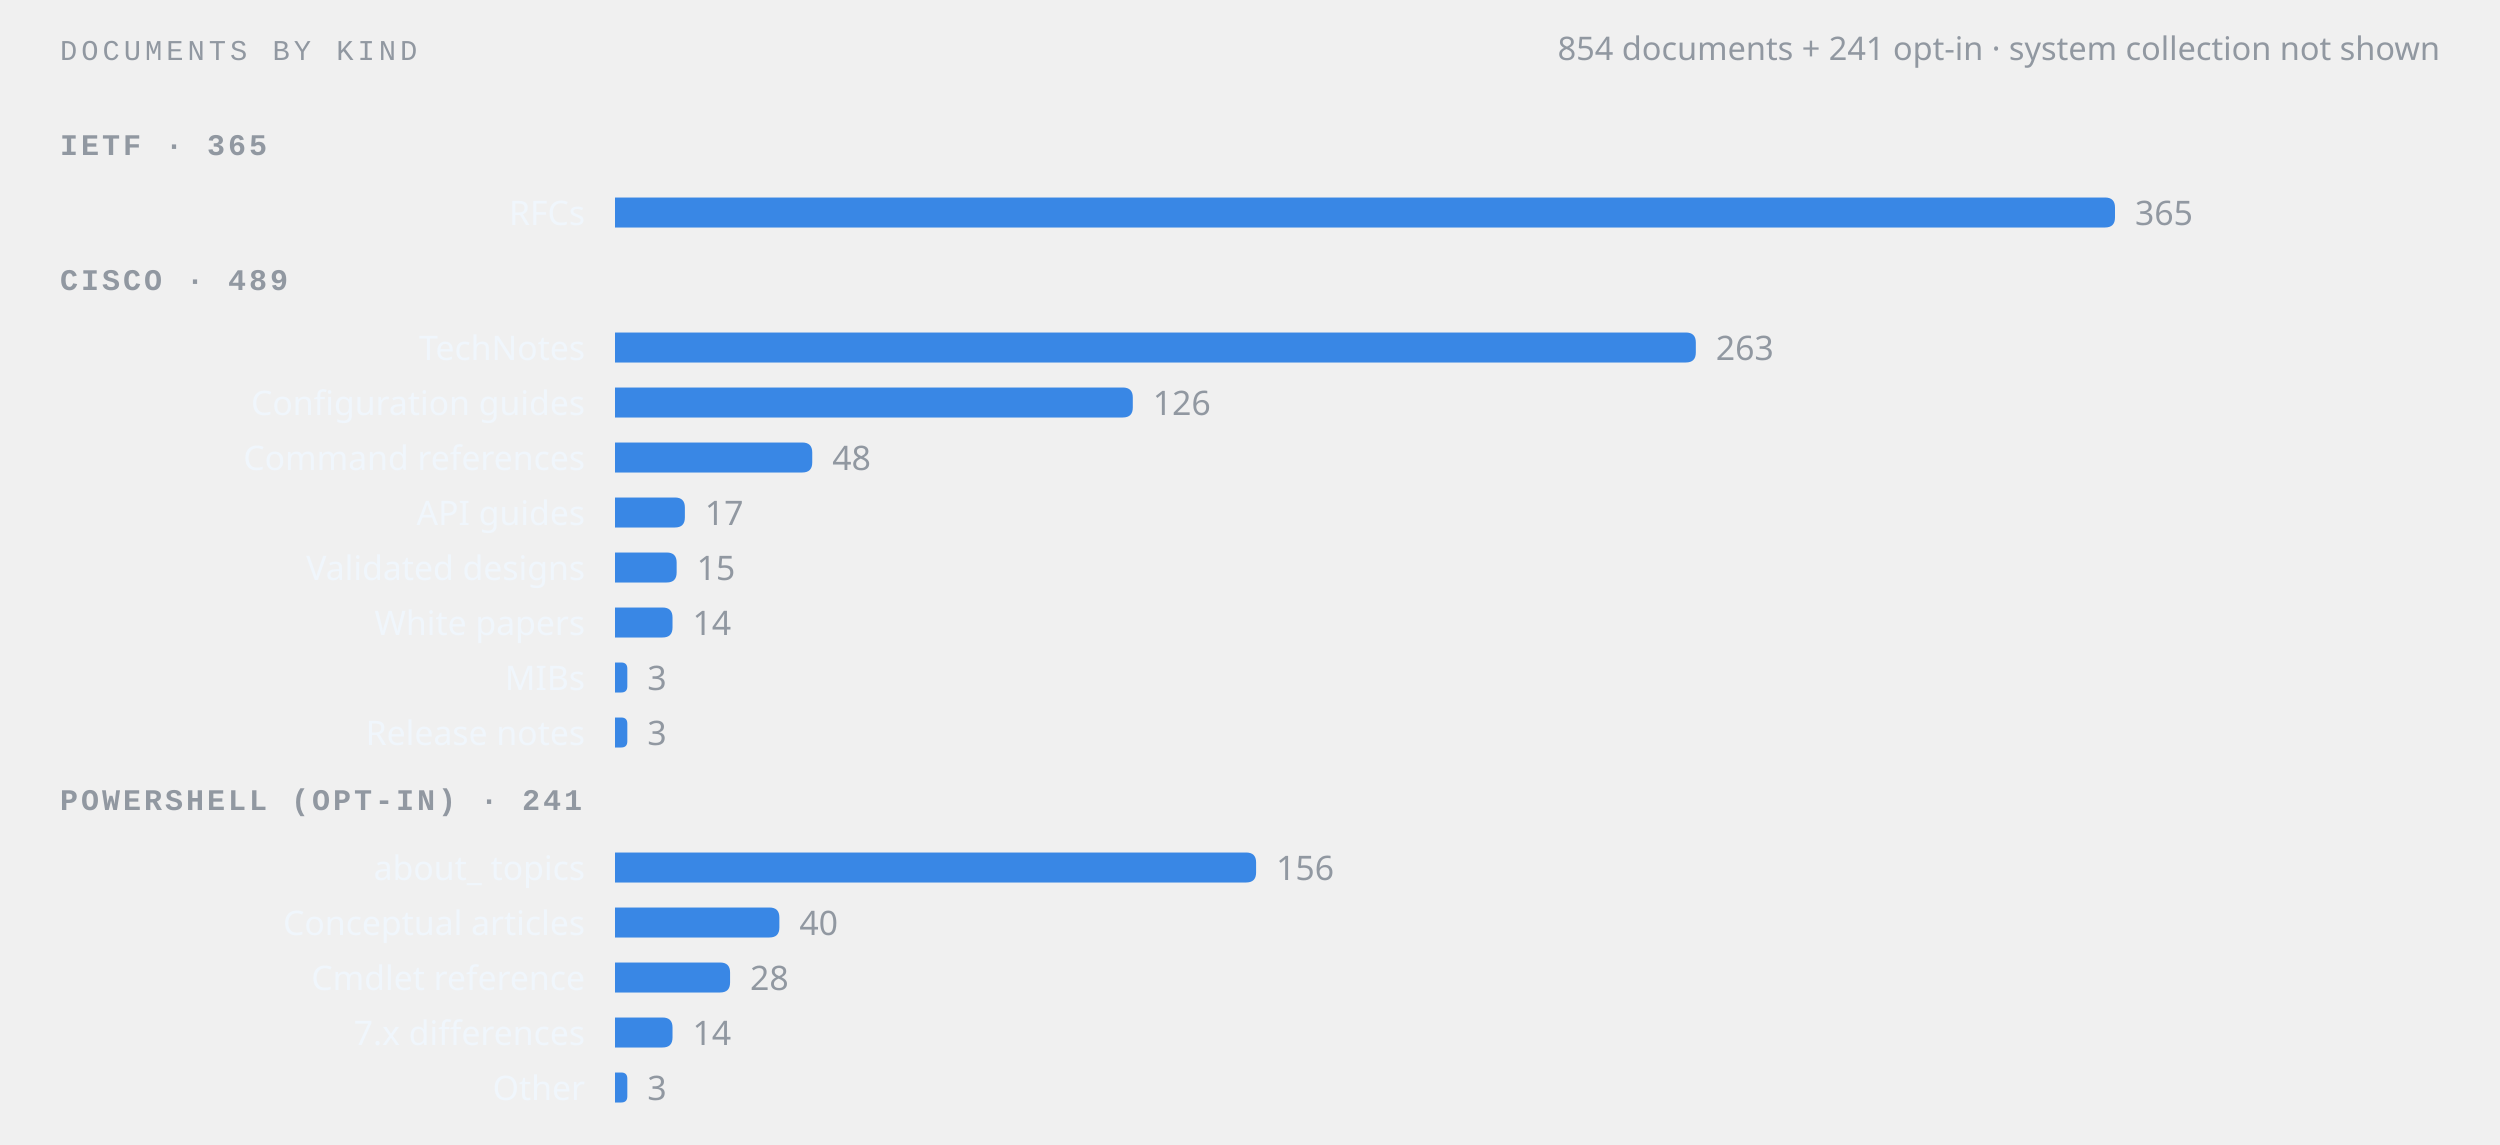
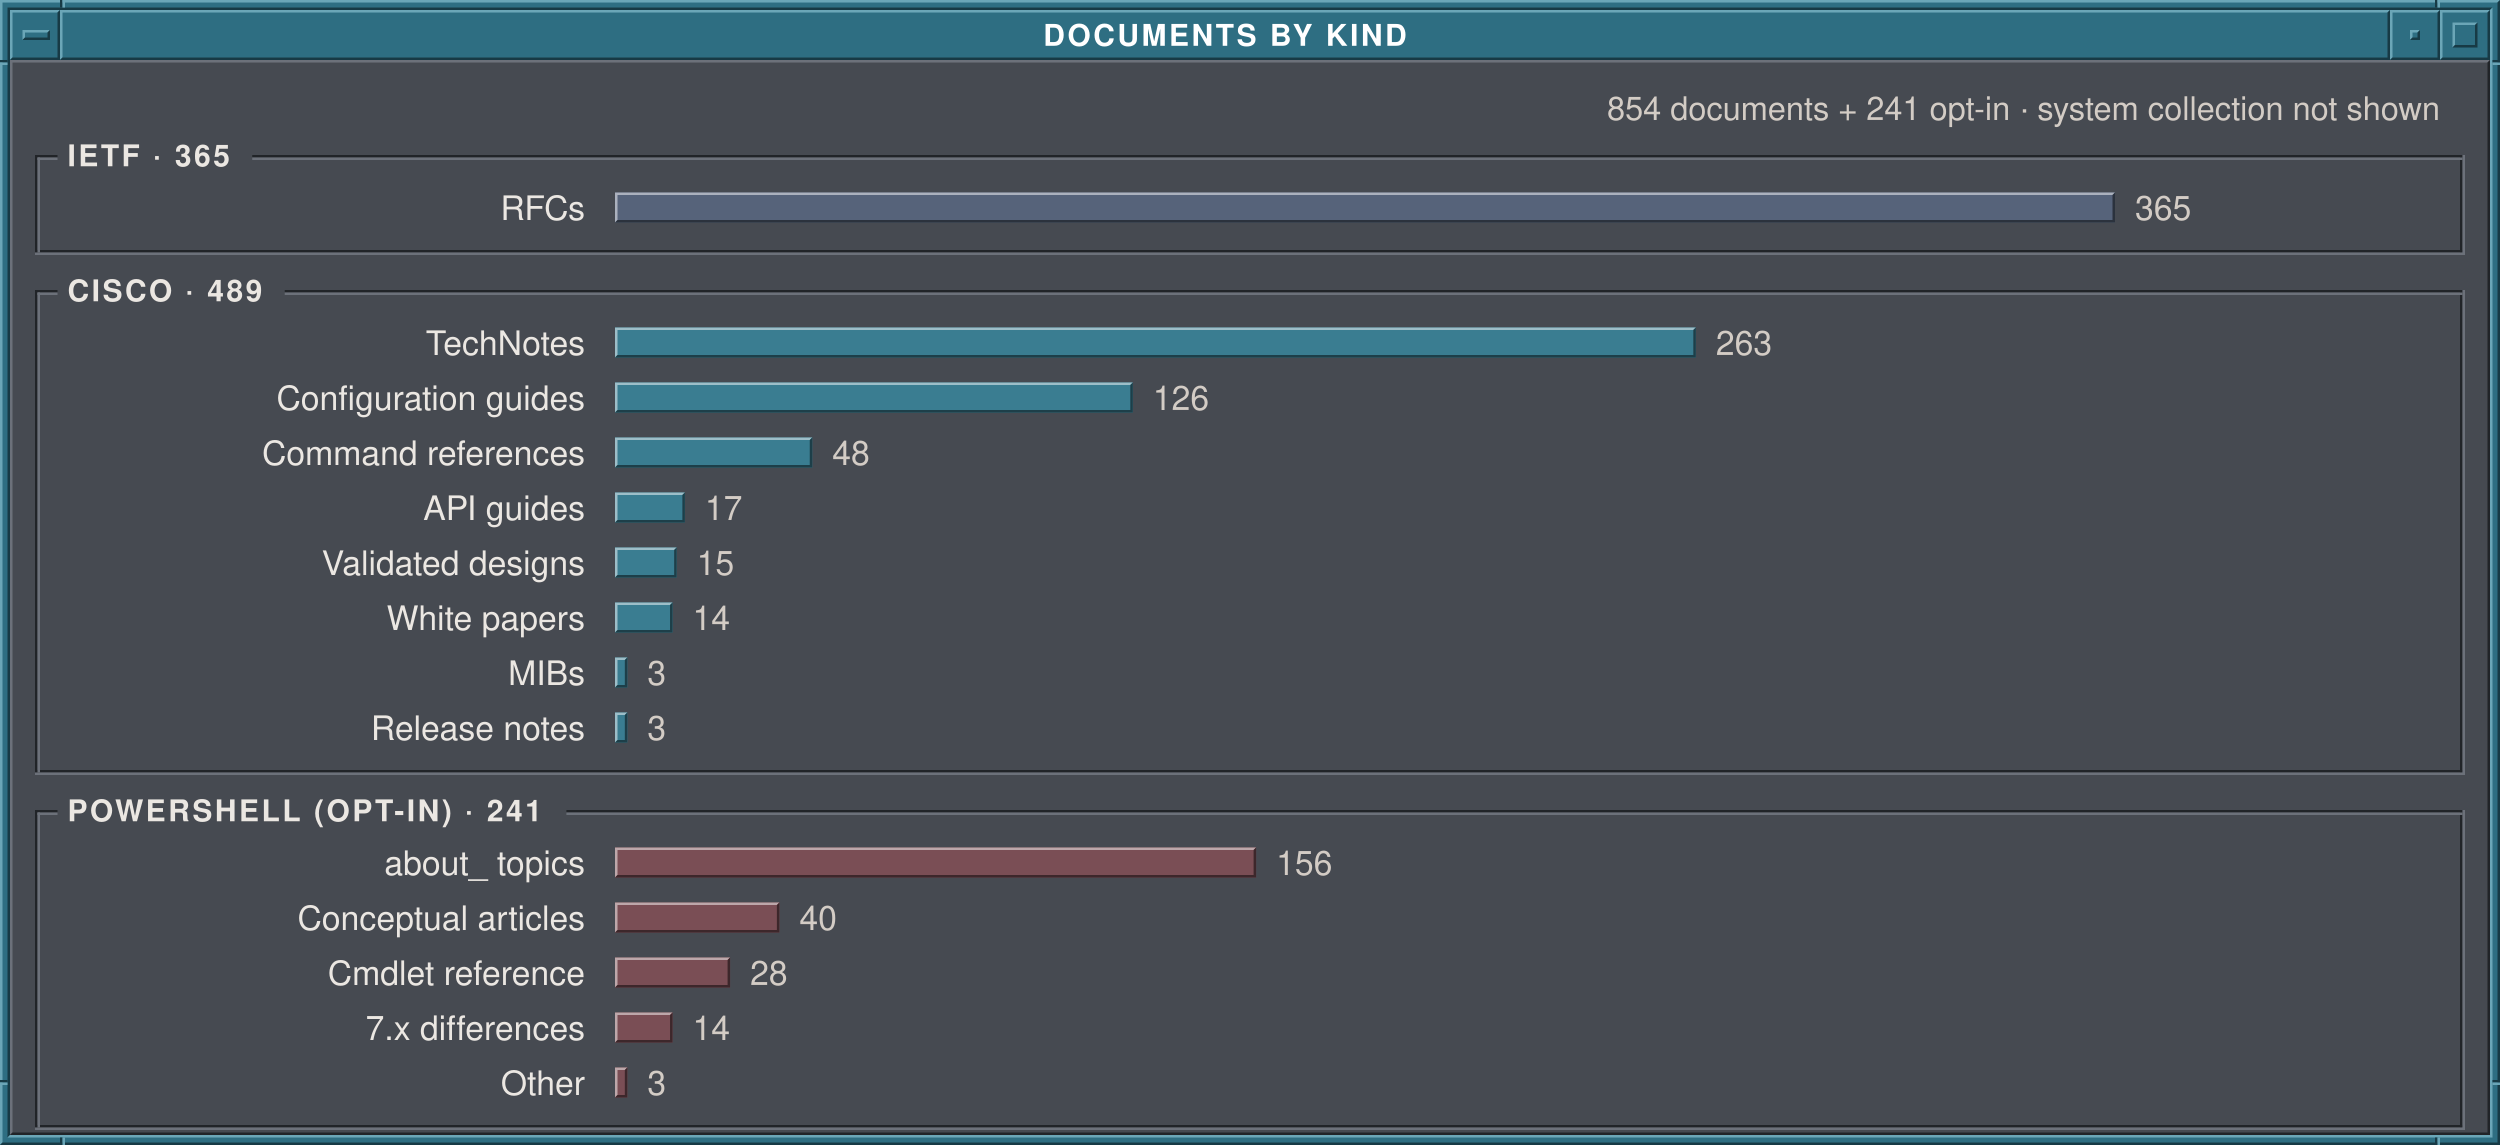
<svg xmlns="http://www.w3.org/2000/svg" width="1000" height="458" viewBox="0 0 1000 458" role="img" aria-labelledby="t d">
-   <style>.s{font-family:-apple-system,BlinkMacSystemFont,'Segoe UI','Noto Sans',Helvetica,Arial,sans-serif}.m{font-family:ui-monospace,SFMono-Regular,'SF Mono',Menlo,Consolas,'Liberation Mono',monospace}</style>
+   <style>.s{font-family:Helvetica,Arial,'Liberation Sans','Nimbus Sans',sans-serif}.m{font-family:'Lucida Console','Lucida Sans Typewriter',Monaco,'Courier New',monospace}</style>
  <defs>
-     <marker id="ah" viewBox="0 0 10 10" refX="9" refY="5" markerWidth="6.5" markerHeight="6.5" orient="auto">
-       <path d="M0 1L9.5 5L0 9z" fill="#9198a1" />
+     <marker id="ah" viewBox="0 0 8 8" refX="6" refY="4" markerWidth="4" markerHeight="4" orient="auto">
+       <path d="M0 0L8 4L0 8z" fill="#aeb5bd" />
+     </marker>
+     <marker id="ak" viewBox="0 0 8 8" refX="6" refY="4" markerWidth="4" markerHeight="4" orient="auto">
+       <path d="M0 0L8 4L0 8z" fill="#ebe7e2" />
    </marker>
  </defs>
-   <text x="24" y="24" class="m" font-size="11.5" font-weight="400" fill="#9198a1" letter-spacing="1.6">DOCUMENTS BY KIND</text>
-   <text x="976" y="24" class="s" font-size="13" font-weight="400" fill="#9198a1" text-anchor="end">854 documents + 241 opt-in · system collection not shown</text>
-   <text x="24" y="62" class="m" font-size="12" font-weight="600" fill="#9198a1" letter-spacing="1.2">IETF · 365</text>
-   <text x="234" y="90" class="s" font-size="13.5" font-weight="400" fill="#f0f6fc" text-anchor="end">RFCs</text>
-   <path d="M246 79H842Q846 79 846 83V87Q846 91 842 91H246Z" fill="#3987e5" />
-   <text x="854" y="90" class="s" font-size="13.5" font-weight="400" fill="#9198a1">365</text>
-   <text x="24" y="116" class="m" font-size="12" font-weight="600" fill="#9198a1" letter-spacing="1.2">CISCO · 489</text>
-   <text x="234" y="144" class="s" font-size="13.5" font-weight="400" fill="#f0f6fc" text-anchor="end">TechNotes</text>
-   <path d="M246 133H674.33Q678.33 133 678.33 137V141Q678.33 145 674.33 145H246Z" fill="#3987e5" />
-   <text x="686.329" y="144" class="s" font-size="13.5" font-weight="400" fill="#9198a1">263</text>
-   <text x="234" y="166" class="s" font-size="13.5" font-weight="400" fill="#f0f6fc" text-anchor="end">Configuration guides</text>
-   <path d="M246 155H449.12Q453.12 155 453.12 159V163Q453.12 167 449.12 167H246Z" fill="#3987e5" />
-   <text x="461.123" y="166" class="s" font-size="13.5" font-weight="400" fill="#9198a1">126</text>
-   <text x="234" y="188" class="s" font-size="13.5" font-weight="400" fill="#f0f6fc" text-anchor="end">Command references</text>
-   <path d="M246 177H320.9Q324.9 177 324.9 181V185Q324.9 189 320.9 189H246Z" fill="#3987e5" />
-   <text x="332.904" y="188" class="s" font-size="13.5" font-weight="400" fill="#9198a1">48</text>
-   <text x="234" y="210" class="s" font-size="13.5" font-weight="400" fill="#f0f6fc" text-anchor="end">API guides</text>
-   <path d="M246 199H269.95Q273.95 199 273.95 203V207Q273.95 211 269.95 211H246Z" fill="#3987e5" />
-   <text x="281.945" y="210" class="s" font-size="13.5" font-weight="400" fill="#9198a1">17</text>
-   <text x="234" y="232" class="s" font-size="13.5" font-weight="400" fill="#f0f6fc" text-anchor="end">Validated designs</text>
-   <path d="M246 221H266.66Q270.66 221 270.66 225V229Q270.66 233 266.66 233H246Z" fill="#3987e5" />
-   <text x="278.658" y="232" class="s" font-size="13.5" font-weight="400" fill="#9198a1">15</text>
-   <text x="234" y="254" class="s" font-size="13.5" font-weight="400" fill="#f0f6fc" text-anchor="end">White papers</text>
-   <path d="M246 243H265.01Q269.01 243 269.01 247V251Q269.01 255 265.01 255H246Z" fill="#3987e5" />
-   <text x="277.014" y="254" class="s" font-size="13.5" font-weight="400" fill="#9198a1">14</text>
-   <text x="234" y="276" class="s" font-size="13.5" font-weight="400" fill="#f0f6fc" text-anchor="end">MIBs</text>
-   <path d="M246 265H248.47Q250.93 265 250.93 267.466V274.534Q250.93 277 248.47 277H246Z" fill="#3987e5" />
-   <text x="258.932" y="276" class="s" font-size="13.5" font-weight="400" fill="#9198a1">3</text>
-   <text x="234" y="298" class="s" font-size="13.5" font-weight="400" fill="#f0f6fc" text-anchor="end">Release notes</text>
-   <path d="M246 287H248.47Q250.93 287 250.93 289.466V296.534Q250.93 299 248.47 299H246Z" fill="#3987e5" />
-   <text x="258.932" y="298" class="s" font-size="13.5" font-weight="400" fill="#9198a1">3</text>
-   <text x="24" y="324" class="m" font-size="12" font-weight="600" fill="#9198a1" letter-spacing="1.2">POWERSHELL (OPT-IN) · 241</text>
-   <text x="234" y="352" class="s" font-size="13.5" font-weight="400" fill="#f0f6fc" text-anchor="end">about_ topics</text>
-   <path d="M246 341H498.44Q502.44 341 502.44 345V349Q502.44 353 498.44 353H246Z" fill="#3987e5" />
-   <text x="510.438" y="352" class="s" font-size="13.5" font-weight="400" fill="#9198a1">156</text>
-   <text x="234" y="374" class="s" font-size="13.5" font-weight="400" fill="#f0f6fc" text-anchor="end">Conceptual articles</text>
-   <path d="M246 363H307.75Q311.75 363 311.75 367V371Q311.75 375 307.75 375H246Z" fill="#3987e5" />
-   <text x="319.753" y="374" class="s" font-size="13.5" font-weight="400" fill="#9198a1">40</text>
-   <text x="234" y="396" class="s" font-size="13.5" font-weight="400" fill="#f0f6fc" text-anchor="end">Cmdlet reference</text>
-   <path d="M246 385H288.03Q292.03 385 292.03 389V393Q292.03 397 288.03 397H246Z" fill="#3987e5" />
-   <text x="300.027" y="396" class="s" font-size="13.5" font-weight="400" fill="#9198a1">28</text>
-   <text x="234" y="418" class="s" font-size="13.5" font-weight="400" fill="#f0f6fc" text-anchor="end">7.x differences</text>
-   <path d="M246 407H265.01Q269.01 407 269.01 411V415Q269.01 419 265.01 419H246Z" fill="#3987e5" />
-   <text x="277.014" y="418" class="s" font-size="13.5" font-weight="400" fill="#9198a1">14</text>
-   <text x="234" y="440" class="s" font-size="13.5" font-weight="400" fill="#f0f6fc" text-anchor="end">Other</text>
-   <path d="M246 429H248.47Q250.93 429 250.93 431.466V438.534Q250.93 441 248.47 441H246Z" fill="#3987e5" />
-   <text x="258.932" y="440" class="s" font-size="13.5" font-weight="400" fill="#9198a1">3</text>
+   <rect x="0" y="0" width="1000" height="458" fill="#2e6e82" />
+   <path d="M0 0H1000L999 1H1V457L0 458Z" fill="#6ba6b7" />
+   <path d="M1000 0V458H0L1 457H999V1Z" fill="#173a45" />
+   <path d="M3 3H997L996 4H4V454L3 455Z" fill="#173a45" />
+   <path d="M997 3V455H3L4 454H996V4Z" fill="#6ba6b7" />
+   <rect x="24" y="0" width="1" height="3" fill="#173a45" />
+   <rect x="25" y="0" width="1" height="3" fill="#6ba6b7" />
+   <rect x="24" y="455" width="1" height="3" fill="#173a45" />
+   <rect x="25" y="455" width="1" height="3" fill="#6ba6b7" />
+   <rect x="974" y="0" width="1" height="3" fill="#173a45" />
+   <rect x="975" y="0" width="1" height="3" fill="#6ba6b7" />
+   <rect x="974" y="455" width="1" height="3" fill="#173a45" />
+   <rect x="975" y="455" width="1" height="3" fill="#6ba6b7" />
+   <rect x="0" y="24" width="3" height="1" fill="#173a45" />
+   <rect x="0" y="25" width="3" height="1" fill="#6ba6b7" />
+   <rect x="997" y="24" width="3" height="1" fill="#173a45" />
+   <rect x="997" y="25" width="3" height="1" fill="#6ba6b7" />
+   <rect x="0" y="432" width="3" height="1" fill="#173a45" />
+   <rect x="0" y="433" width="3" height="1" fill="#6ba6b7" />
+   <rect x="997" y="432" width="3" height="1" fill="#173a45" />
+   <rect x="997" y="433" width="3" height="1" fill="#6ba6b7" />
+   <rect x="4" y="4" width="20" height="20" fill="#2e6e82" />
+   <path d="M4 4H24L23 5H5V23L4 24Z" fill="#6ba6b7" />
+   <path d="M24 4V24H4L5 23H23V5Z" fill="#173a45" />
+   <rect x="9" y="12" width="11" height="4" fill="#2e6e82" />
+   <path d="M9 12H20L19 13H10V15L9 16Z" fill="#6ba6b7" />
+   <path d="M20 12V16H9L10 15H19V13Z" fill="#173a45" />
+   <rect x="976" y="4" width="20" height="20" fill="#2e6e82" />
+   <path d="M976 4H996L995 5H977V23L976 24Z" fill="#6ba6b7" />
+   <path d="M996 4V24H976L977 23H995V5Z" fill="#173a45" />
+   <rect x="981" y="9" width="10" height="10" fill="#2e6e82" />
+   <path d="M981 9H991L990 10H982V18L981 19Z" fill="#6ba6b7" />
+   <path d="M991 9V19H981L982 18H990V10Z" fill="#173a45" />
+   <rect x="956" y="4" width="20" height="20" fill="#2e6e82" />
+   <path d="M956 4H976L975 5H957V23L956 24Z" fill="#6ba6b7" />
+   <path d="M976 4V24H956L957 23H975V5Z" fill="#173a45" />
+   <rect x="964" y="12" width="4" height="4" fill="#2e6e82" />
+   <path d="M964 12H968L967 13H965V15L964 16Z" fill="#6ba6b7" />
+   <path d="M968 12V16H964L965 15H967V13Z" fill="#173a45" />
+   <rect x="24" y="4" width="932" height="20" fill="#2e6e82" />
+   <path d="M24 4H956L955 5H25V23L24 24Z" fill="#6ba6b7" />
+   <path d="M956 4V24H24L25 23H955V5Z" fill="#173a45" />
+   <text x="490" y="18.32" class="s" font-size="12" font-weight="700" fill="#ffffff" text-anchor="middle" letter-spacing="1">DOCUMENTS BY KIND</text>
+   <rect x="4" y="24" width="992" height="430" fill="#464a51" />
+   <path d="M4 24H996L995 25H5V453L4 454Z" fill="#6c717a" />
+   <path d="M996 24V454H4L5 453H995V25Z" fill="#212428" />
+   <text x="976" y="48" class="s" font-size="13" fill="#d3ccc5" text-anchor="end">854 documents + 241 opt-in · system collection not shown</text>
+   <rect x="14" y="62" width="971" height="1" fill="#212428" />
+   <rect x="14" y="62" width="1" height="39" fill="#212428" />
+   <rect x="984" y="62" width="1" height="39" fill="#212428" />
+   <rect x="14" y="100" width="971" height="1" fill="#212428" />
+   <rect x="15" y="63" width="970" height="1" fill="#6c717a" />
+   <rect x="15" y="63" width="1" height="38" fill="#6c717a" />
+   <rect x="985" y="62" width="1" height="40" fill="#6c717a" />
+   <rect x="14" y="101" width="972" height="1" fill="#6c717a" />
+   <rect x="23" y="60" width="77.89" height="5" fill="#464a51" />
+   <text x="27" y="66.5" class="s" font-size="12" font-weight="700" fill="#ebe7e2" letter-spacing="1">IETF · 365</text>
+   <text x="234" y="88" class="s" font-size="13.5" fill="#ebe7e2" text-anchor="end">RFCs</text>
+   <rect x="246" y="77" width="600" height="12" fill="#56637a" />
+   <path d="M246 77H846L845 78H247V88L246 89Z" fill="#abb1bd" />
+   <path d="M846 77V89H246L247 88H845V78Z" fill="#2b323d" />
+   <text x="854" y="88" class="s" font-size="13.5" fill="#d3ccc5">365</text>
+   <rect x="14" y="116" width="971" height="1" fill="#212428" />
+   <rect x="14" y="116" width="1" height="193" fill="#212428" />
+   <rect x="984" y="116" width="1" height="193" fill="#212428" />
+   <rect x="14" y="308" width="971" height="1" fill="#212428" />
+   <rect x="15" y="117" width="970" height="1" fill="#6c717a" />
+   <rect x="15" y="117" width="1" height="192" fill="#6c717a" />
+   <rect x="985" y="116" width="1" height="194" fill="#6c717a" />
+   <rect x="14" y="309" width="972" height="1" fill="#6c717a" />
+   <rect x="23" y="114" width="90.89" height="5" fill="#464a51" />
+   <text x="27" y="120.5" class="s" font-size="12" font-weight="700" fill="#ebe7e2" letter-spacing="1">CISCO · 489</text>
+   <text x="234" y="142" class="s" font-size="13.5" fill="#ebe7e2" text-anchor="end">TechNotes</text>
+   <rect x="246" y="131" width="432.33" height="12" fill="#3a7d91" />
+   <path d="M246 131H678.33L677.33 132H247V142L246 143Z" fill="#9dbec8" />
+   <path d="M678.33 131V143H246L247 142H677.33V132Z" fill="#1d3f49" />
+   <text x="686.33" y="142" class="s" font-size="13.5" fill="#d3ccc5">263</text>
+   <text x="234" y="164" class="s" font-size="13.5" fill="#ebe7e2" text-anchor="end">Configuration guides</text>
+   <rect x="246" y="153" width="207.12" height="12" fill="#3a7d91" />
+   <path d="M246 153H453.12L452.12 154H247V164L246 165Z" fill="#9dbec8" />
+   <path d="M453.12 153V165H246L247 164H452.12V154Z" fill="#1d3f49" />
+   <text x="461.12" y="164" class="s" font-size="13.5" fill="#d3ccc5">126</text>
+   <text x="234" y="186" class="s" font-size="13.5" fill="#ebe7e2" text-anchor="end">Command references</text>
+   <rect x="246" y="175" width="78.9" height="12" fill="#3a7d91" />
+   <path d="M246 175H324.9L323.9 176H247V186L246 187Z" fill="#9dbec8" />
+   <path d="M324.9 175V187H246L247 186H323.9V176Z" fill="#1d3f49" />
+   <text x="332.9" y="186" class="s" font-size="13.5" fill="#d3ccc5">48</text>
+   <text x="234" y="208" class="s" font-size="13.5" fill="#ebe7e2" text-anchor="end">API guides</text>
+   <rect x="246" y="197" width="27.95" height="12" fill="#3a7d91" />
+   <path d="M246 197H273.95L272.95 198H247V208L246 209Z" fill="#9dbec8" />
+   <path d="M273.95 197V209H246L247 208H272.95V198Z" fill="#1d3f49" />
+   <text x="281.95" y="208" class="s" font-size="13.5" fill="#d3ccc5">17</text>
+   <text x="234" y="230" class="s" font-size="13.5" fill="#ebe7e2" text-anchor="end">Validated designs</text>
+   <rect x="246" y="219" width="24.66" height="12" fill="#3a7d91" />
+   <path d="M246 219H270.66L269.66 220H247V230L246 231Z" fill="#9dbec8" />
+   <path d="M270.66 219V231H246L247 230H269.66V220Z" fill="#1d3f49" />
+   <text x="278.66" y="230" class="s" font-size="13.5" fill="#d3ccc5">15</text>
+   <text x="234" y="252" class="s" font-size="13.5" fill="#ebe7e2" text-anchor="end">White papers</text>
+   <rect x="246" y="241" width="23.01" height="12" fill="#3a7d91" />
+   <path d="M246 241H269.01L268.01 242H247V252L246 253Z" fill="#9dbec8" />
+   <path d="M269.01 241V253H246L247 252H268.01V242Z" fill="#1d3f49" />
+   <text x="277.01" y="252" class="s" font-size="13.5" fill="#d3ccc5">14</text>
+   <text x="234" y="274" class="s" font-size="13.5" fill="#ebe7e2" text-anchor="end">MIBs</text>
+   <rect x="246" y="263" width="4.93" height="12" fill="#3a7d91" />
+   <path d="M246 263H250.93L249.93 264H247V274L246 275Z" fill="#9dbec8" />
+   <path d="M250.93 263V275H246L247 274H249.93V264Z" fill="#1d3f49" />
+   <text x="258.93" y="274" class="s" font-size="13.5" fill="#d3ccc5">3</text>
+   <text x="234" y="296" class="s" font-size="13.5" fill="#ebe7e2" text-anchor="end">Release notes</text>
+   <rect x="246" y="285" width="4.93" height="12" fill="#3a7d91" />
+   <path d="M246 285H250.93L249.93 286H247V296L246 297Z" fill="#9dbec8" />
+   <path d="M250.93 285V297H246L247 296H249.93V286Z" fill="#1d3f49" />
+   <text x="258.93" y="296" class="s" font-size="13.5" fill="#d3ccc5">3</text>
+   <rect x="14" y="324" width="971" height="1" fill="#212428" />
+   <rect x="14" y="324" width="1" height="127" fill="#212428" />
+   <rect x="984" y="324" width="1" height="127" fill="#212428" />
+   <rect x="14" y="450" width="971" height="1" fill="#212428" />
+   <rect x="15" y="325" width="970" height="1" fill="#6c717a" />
+   <rect x="15" y="325" width="1" height="126" fill="#6c717a" />
+   <rect x="985" y="324" width="1" height="128" fill="#6c717a" />
+   <rect x="14" y="451" width="972" height="1" fill="#6c717a" />
+   <rect x="23" y="322" width="203.56" height="5" fill="#464a51" />
+   <text x="27" y="328.5" class="s" font-size="12" font-weight="700" fill="#ebe7e2" letter-spacing="1">POWERSHELL (OPT-IN) · 241</text>
+   <text x="234" y="350" class="s" font-size="13.5" fill="#ebe7e2" text-anchor="end">about_ topics</text>
+   <rect x="246" y="339" width="256.44" height="12" fill="#7a4e55" />
+   <path d="M246 339H502.44L501.44 340H247V350L246 351Z" fill="#bda7aa" />
+   <path d="M502.44 339V351H246L247 350H501.44V340Z" fill="#3d272b" />
+   <text x="510.44" y="350" class="s" font-size="13.5" fill="#d3ccc5">156</text>
+   <text x="234" y="372" class="s" font-size="13.5" fill="#ebe7e2" text-anchor="end">Conceptual articles</text>
+   <rect x="246" y="361" width="65.75" height="12" fill="#7a4e55" />
+   <path d="M246 361H311.75L310.75 362H247V372L246 373Z" fill="#bda7aa" />
+   <path d="M311.75 361V373H246L247 372H310.75V362Z" fill="#3d272b" />
+   <text x="319.75" y="372" class="s" font-size="13.5" fill="#d3ccc5">40</text>
+   <text x="234" y="394" class="s" font-size="13.5" fill="#ebe7e2" text-anchor="end">Cmdlet reference</text>
+   <rect x="246" y="383" width="46.03" height="12" fill="#7a4e55" />
+   <path d="M246 383H292.03L291.03 384H247V394L246 395Z" fill="#bda7aa" />
+   <path d="M292.03 383V395H246L247 394H291.03V384Z" fill="#3d272b" />
+   <text x="300.03" y="394" class="s" font-size="13.5" fill="#d3ccc5">28</text>
+   <text x="234" y="416" class="s" font-size="13.5" fill="#ebe7e2" text-anchor="end">7.x differences</text>
+   <rect x="246" y="405" width="23.01" height="12" fill="#7a4e55" />
+   <path d="M246 405H269.01L268.01 406H247V416L246 417Z" fill="#bda7aa" />
+   <path d="M269.01 405V417H246L247 416H268.01V406Z" fill="#3d272b" />
+   <text x="277.01" y="416" class="s" font-size="13.5" fill="#d3ccc5">14</text>
+   <text x="234" y="438" class="s" font-size="13.5" fill="#ebe7e2" text-anchor="end">Other</text>
+   <rect x="246" y="427" width="4.93" height="12" fill="#7a4e55" />
+   <path d="M246 427H250.93L249.93 428H247V438L246 439Z" fill="#bda7aa" />
+   <path d="M250.93 427V439H246L247 438H249.93V428Z" fill="#3d272b" />
+   <text x="258.93" y="438" class="s" font-size="13.5" fill="#d3ccc5">3</text>
</svg>
